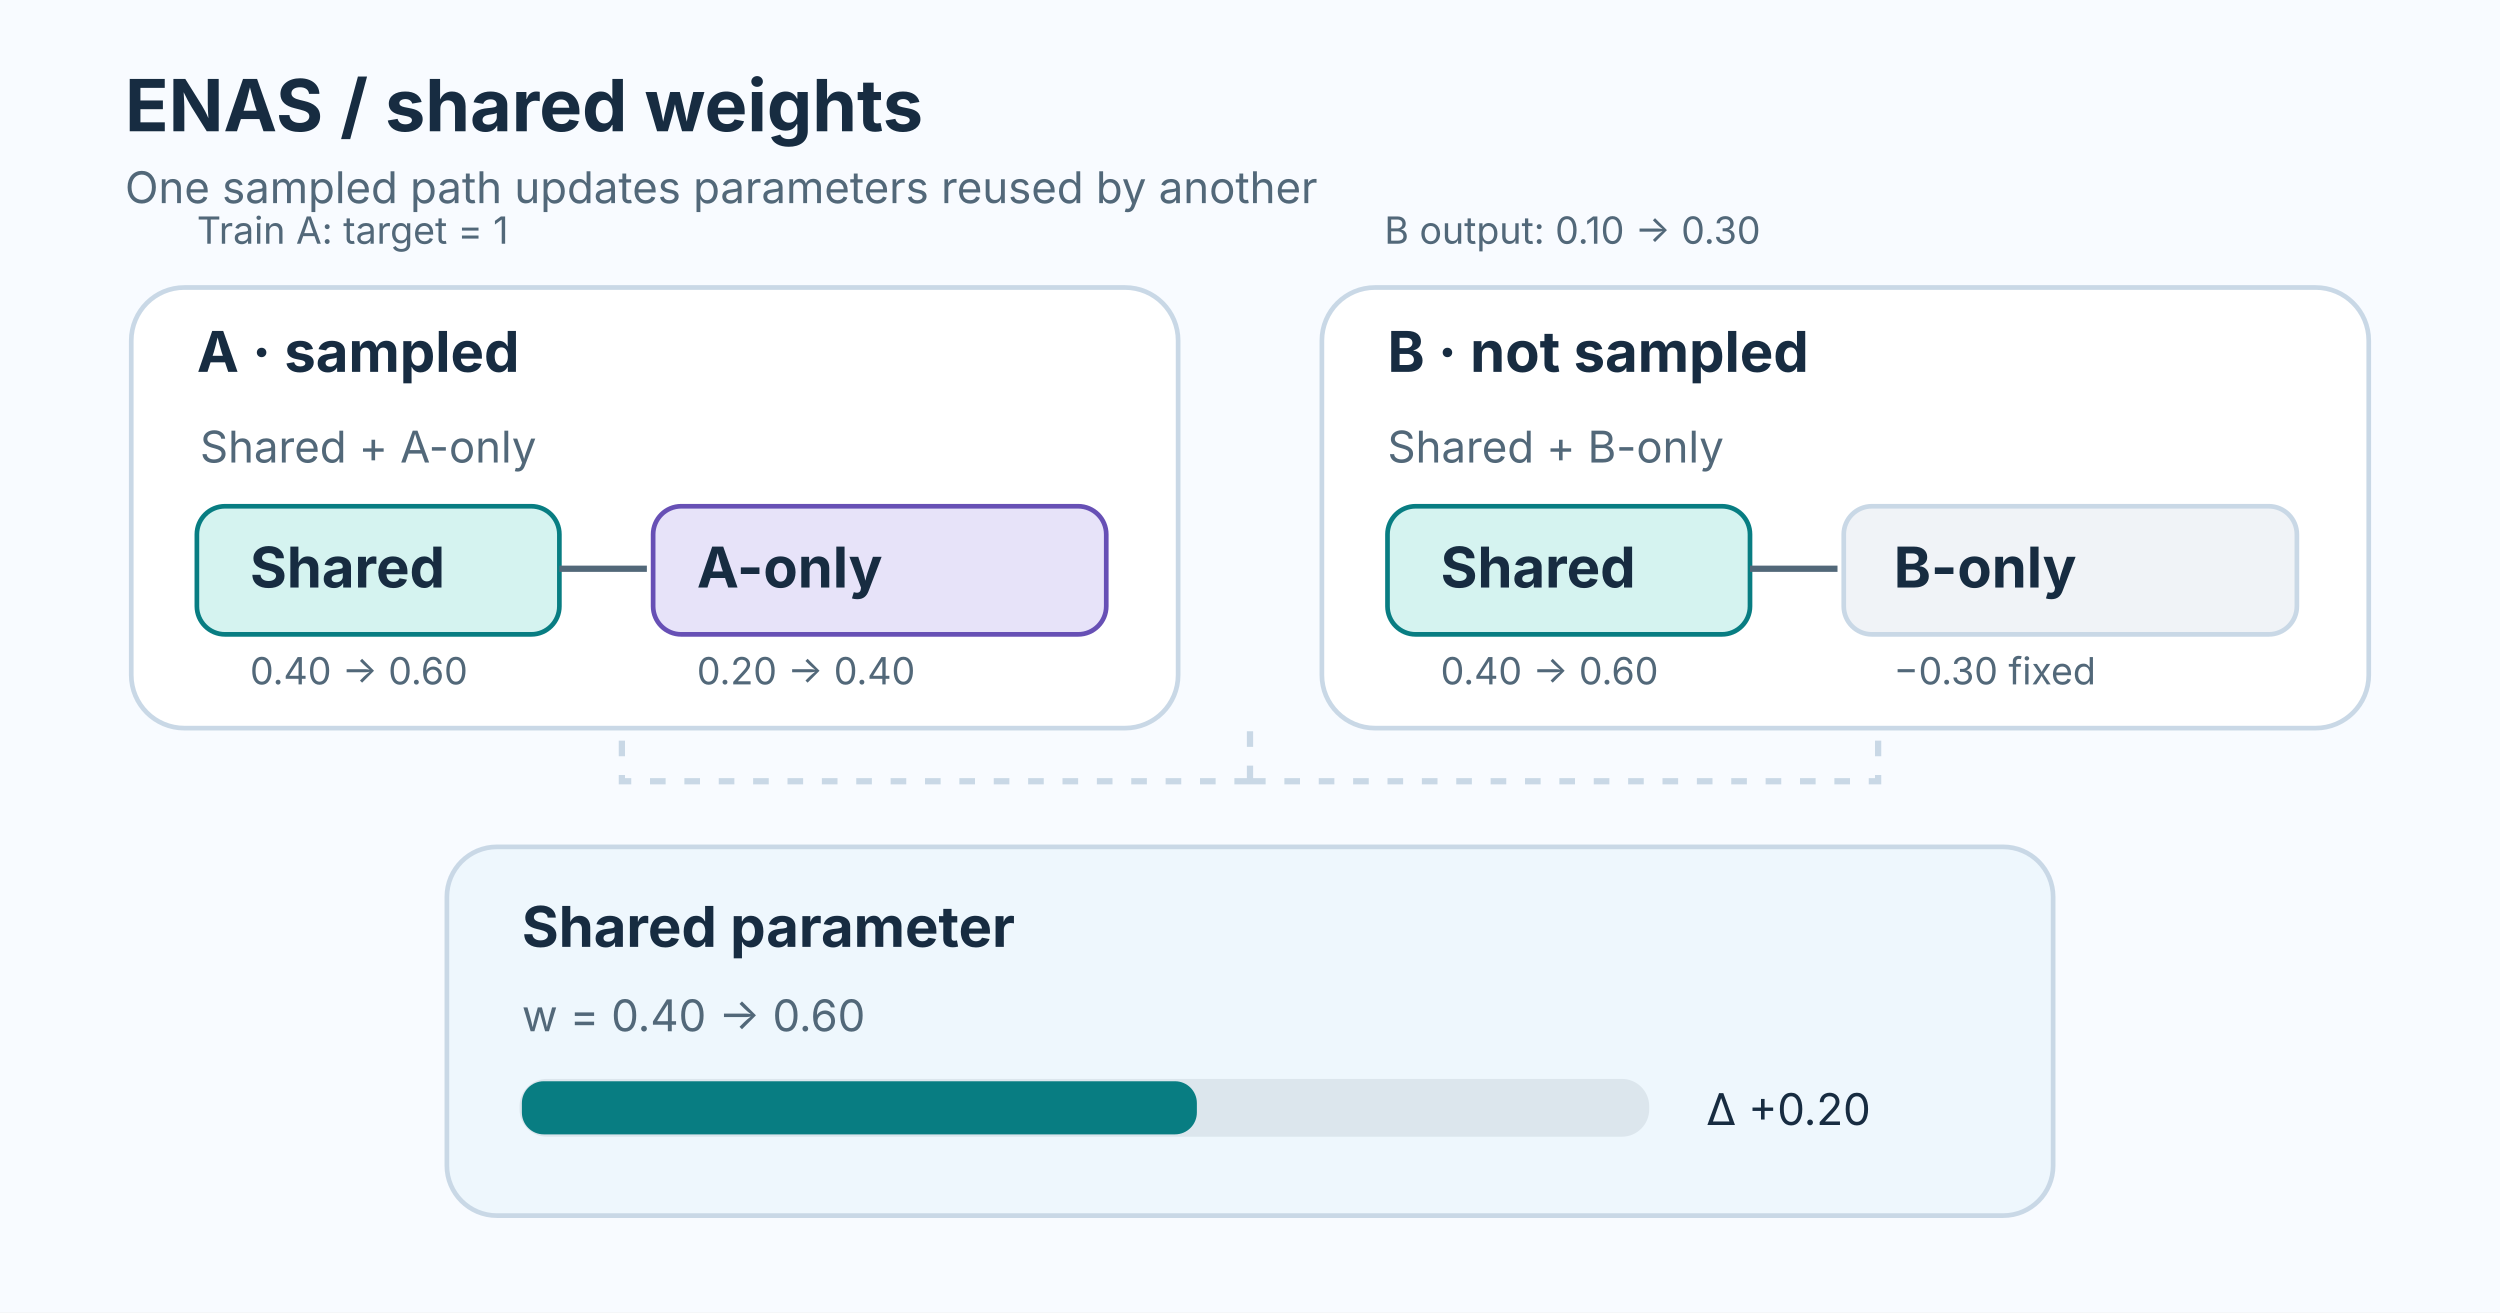
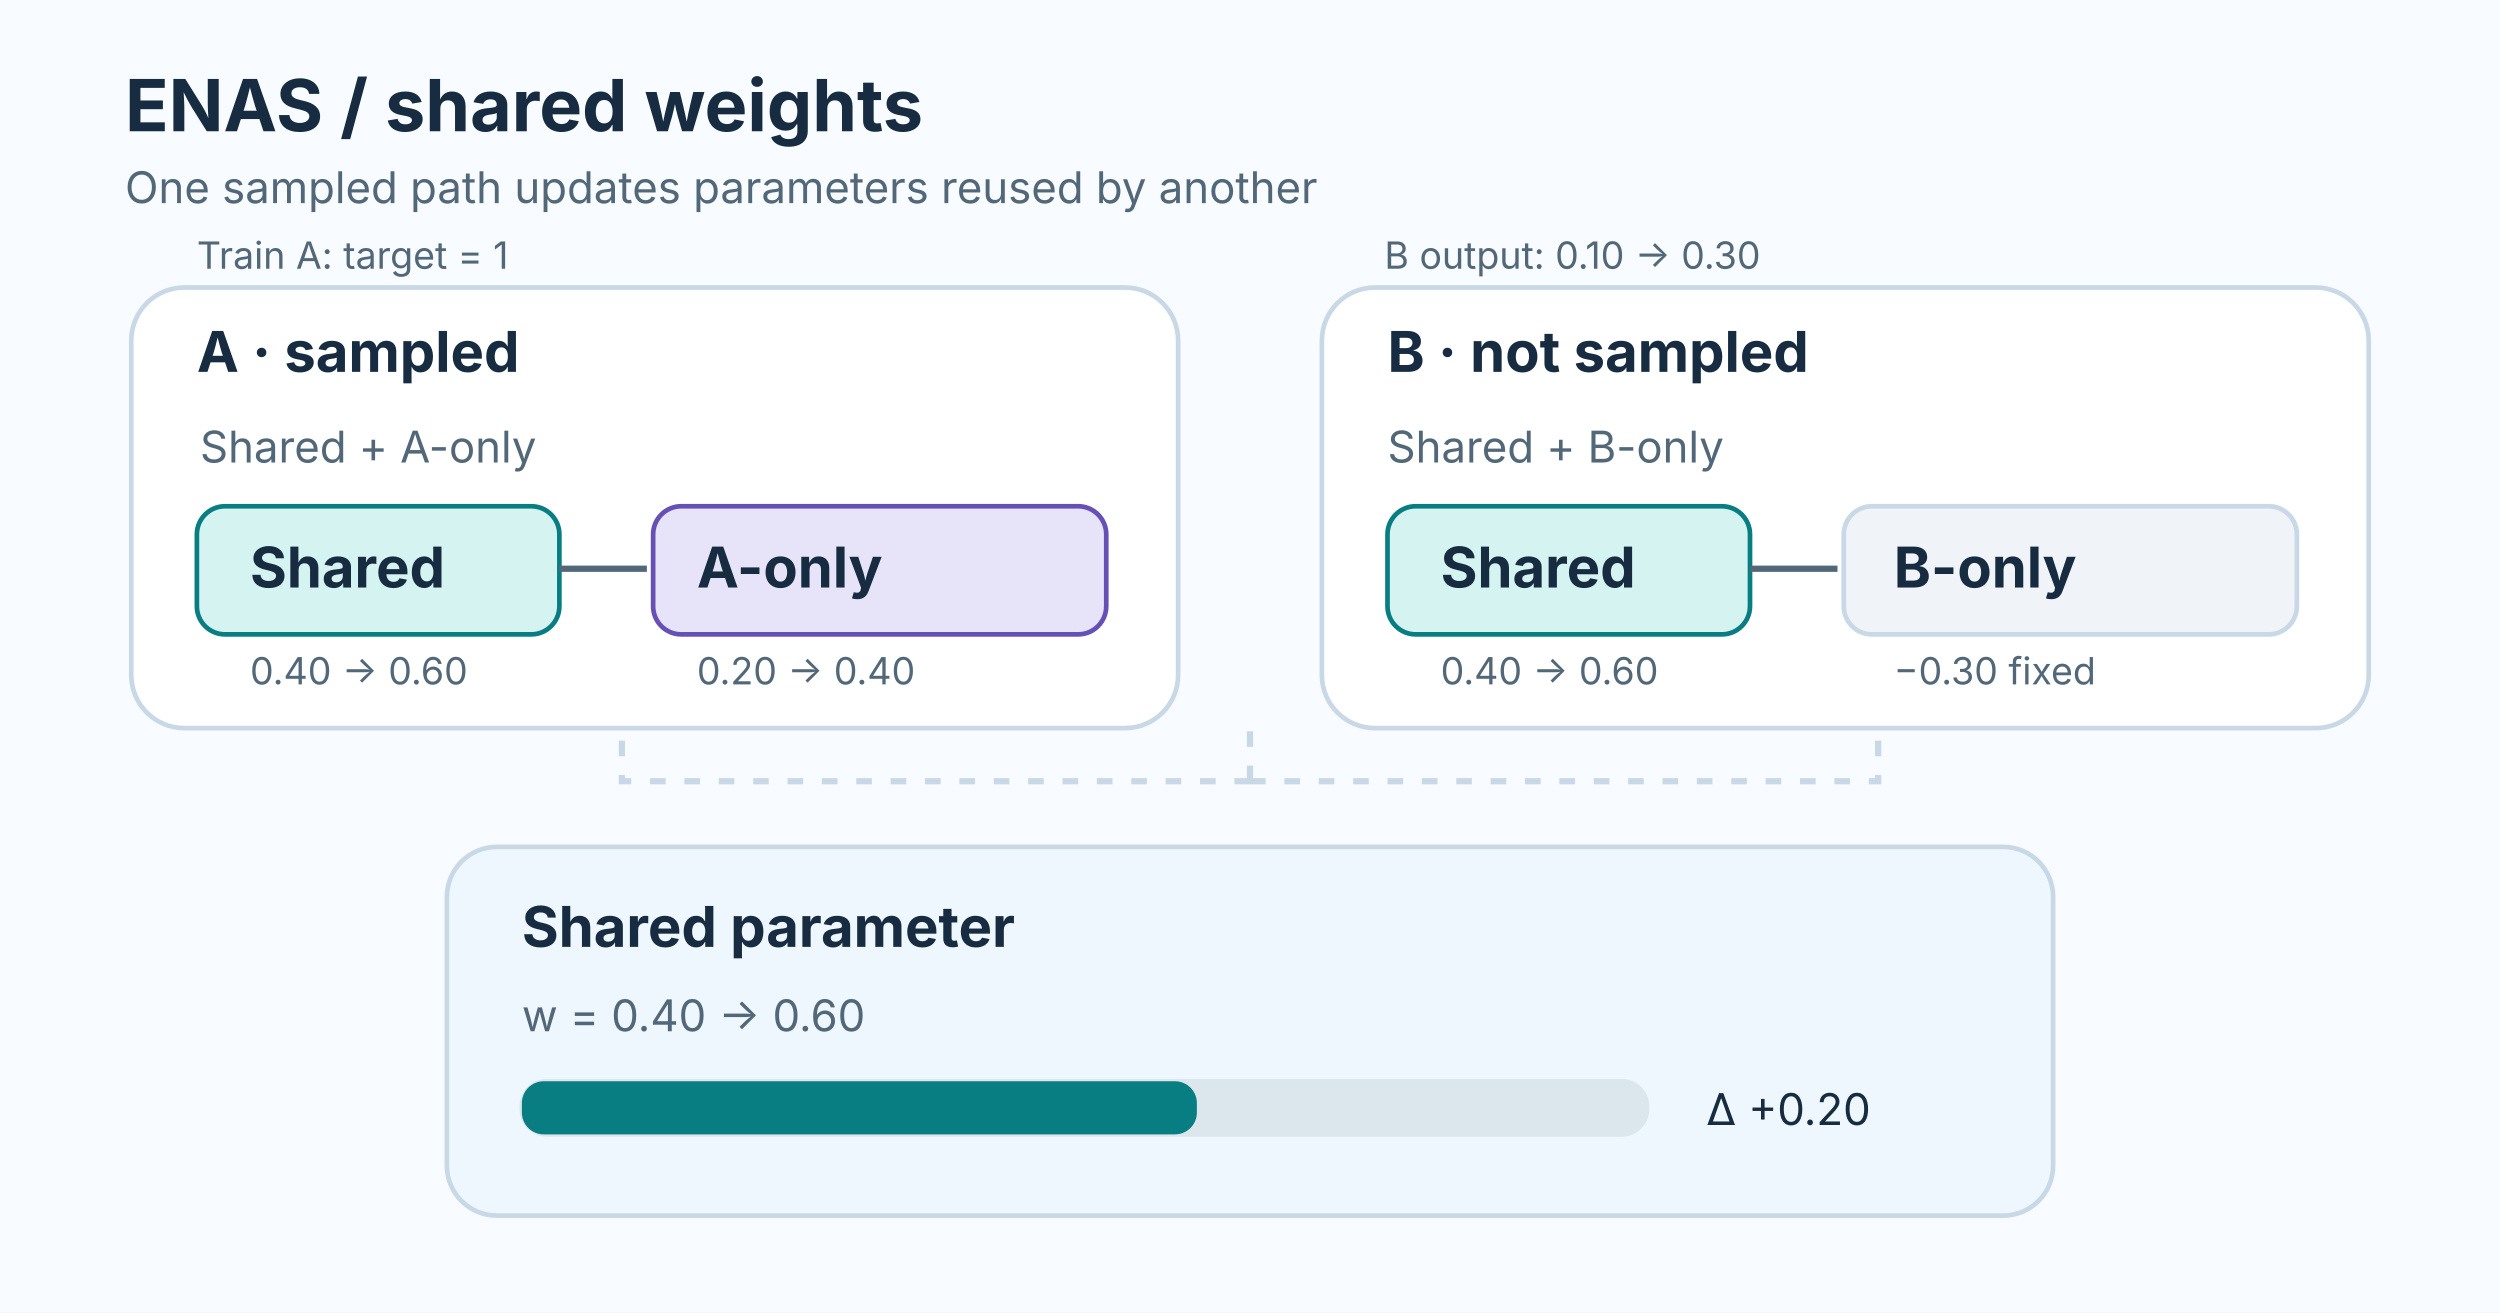
<svg xmlns="http://www.w3.org/2000/svg" viewBox="0 0 800 420" role="img" aria-labelledby="title desc">
  <rect width="800" height="420" fill="#f8fbff" />
  <style>text{font-family:Inter,Arial,sans-serif;fill:#172c41}.small{font-size:14px}.tiny{font-size:12px}.label{font-size:18px;font-weight:700}.heading{font-size:23px;font-weight:750}.muted{fill:#526879}@media(prefers-reduced-motion:reduce){animate,animateMotion{display:none}}</style>
  <text x="40" y="42" class="heading">ENAS  /  shared weights</text>
  <text x="40" y="65" class="small muted">One sampled path updates parameters reused by another</text>
  <rect x="42" y="92" width="335" height="141" rx="17" fill="#fff" stroke="#c9d8e6" stroke-width="1.5" />
  <rect x="423" y="92" width="335" height="141" rx="17" fill="#fff" stroke="#c9d8e6" stroke-width="1.5" />
  <text x="63" y="119" class="label">A  ·  sampled</text>
  <text x="444" y="119" class="label">B  ·  not sampled</text>
  <text x="64" y="148" class="small muted">Shared  +  A-only</text>
  <text x="444" y="148" class="small muted">Shared  +  B-only</text>
  <rect x="63" y="162" width="116" height="41" rx="9" fill="#d5f3f0" stroke="#087d82" stroke-width="1.5" />
  <rect x="209" y="162" width="145" height="41" rx="9" fill="#e7e3f9" stroke="#6750b5" stroke-width="1.5" />
  <text x="80" y="188" class="label">Shared</text>
  <text x="223" y="188" class="label">A-only</text>
  <line x1="179" y1="182" x2="207" y2="182" stroke="#526879" stroke-width="2" />
  <text x="80" y="219" class="tiny muted">0.40  →  0.60</text>
  <text x="223" y="219" class="tiny muted">0.20  →  0.40</text>
  <rect x="444" y="162" width="116" height="41" rx="9" fill="#d5f3f0" stroke="#087d82" stroke-width="1.5" />
  <rect x="590" y="162" width="145" height="41" rx="9" fill="#f0f3f7" stroke="#c9d8e6" stroke-width="1.5" />
  <text x="461" y="188" class="label">Shared</text>
  <text x="606" y="188" class="label">B-only</text>
  <line x1="560" y1="182" x2="588" y2="182" stroke="#526879" stroke-width="2" />
  <text x="461" y="219" class="tiny muted">0.40  →  0.60</text>
  <text x="606" y="219" class="tiny muted">−0.30  fixed</text>
  <path d="M 400 250 V 234 M 400 250 H 199 V 235 M 400 250 H 601 V 235" stroke="#c9d8e6" stroke-width="2" fill="none" stroke-dasharray="5 6" />
  <rect x="143" y="271" width="514" height="118" rx="16" fill="#eef7fd" stroke="#c9d8e6" stroke-width="1.5" />
  <text x="167" y="303" class="label">Shared parameter</text>
  <text x="167" y="330" class="small muted">w = 0.40  →  0.60</text>
  <rect x="167" y="346" width="360" height="17" rx="8" fill="#dce6ed" stroke="#dce6ed" stroke-width="1.5" />
  <rect x="167" y="346" height="17" width="216" rx="7" fill="#087d82" />
  <text x="546" y="360" class="small" fill="#087d82">Δ +0.20</text>
-   <text x="63" y="78" class="tiny muted">Train A: target = 1</text>
-   <text x="443" y="78" class="tiny muted">B output: 0.10  →  0.30</text>
+   <text x="63" y="86" class="tiny muted">Train A: target = 1</text>
+   <text x="443" y="86" class="tiny muted">B output: 0.10  →  0.30</text>
</svg>
